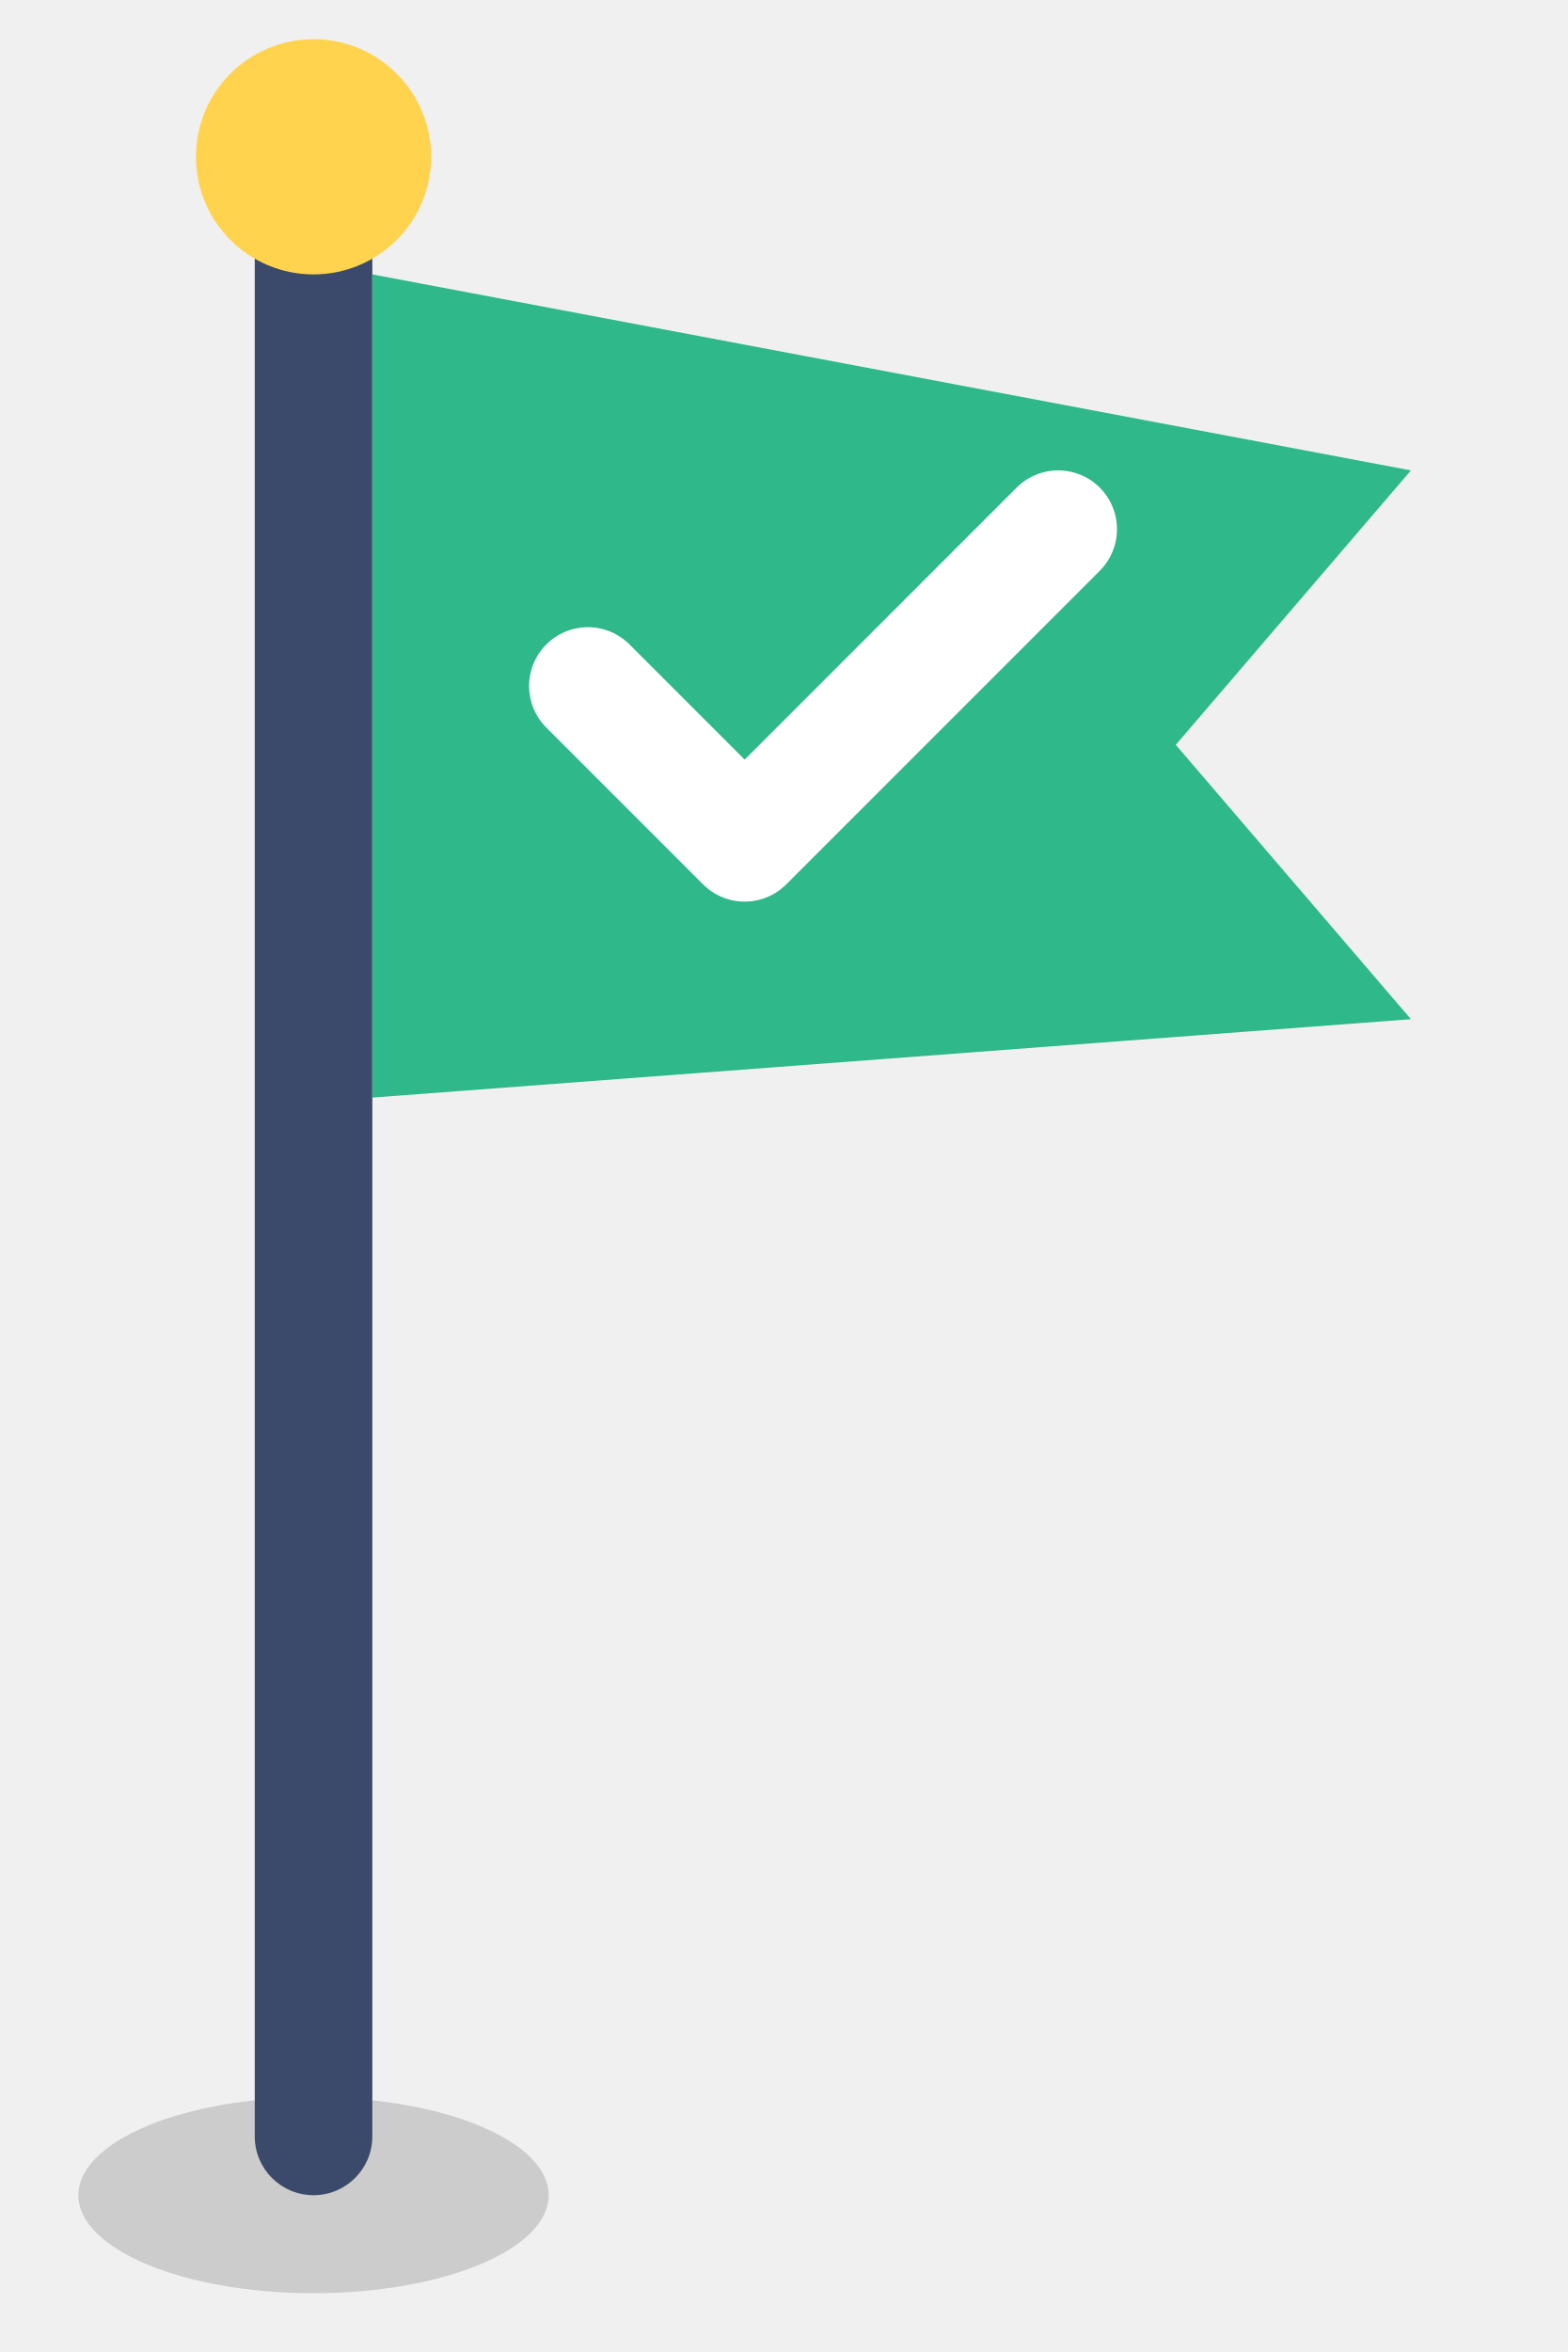
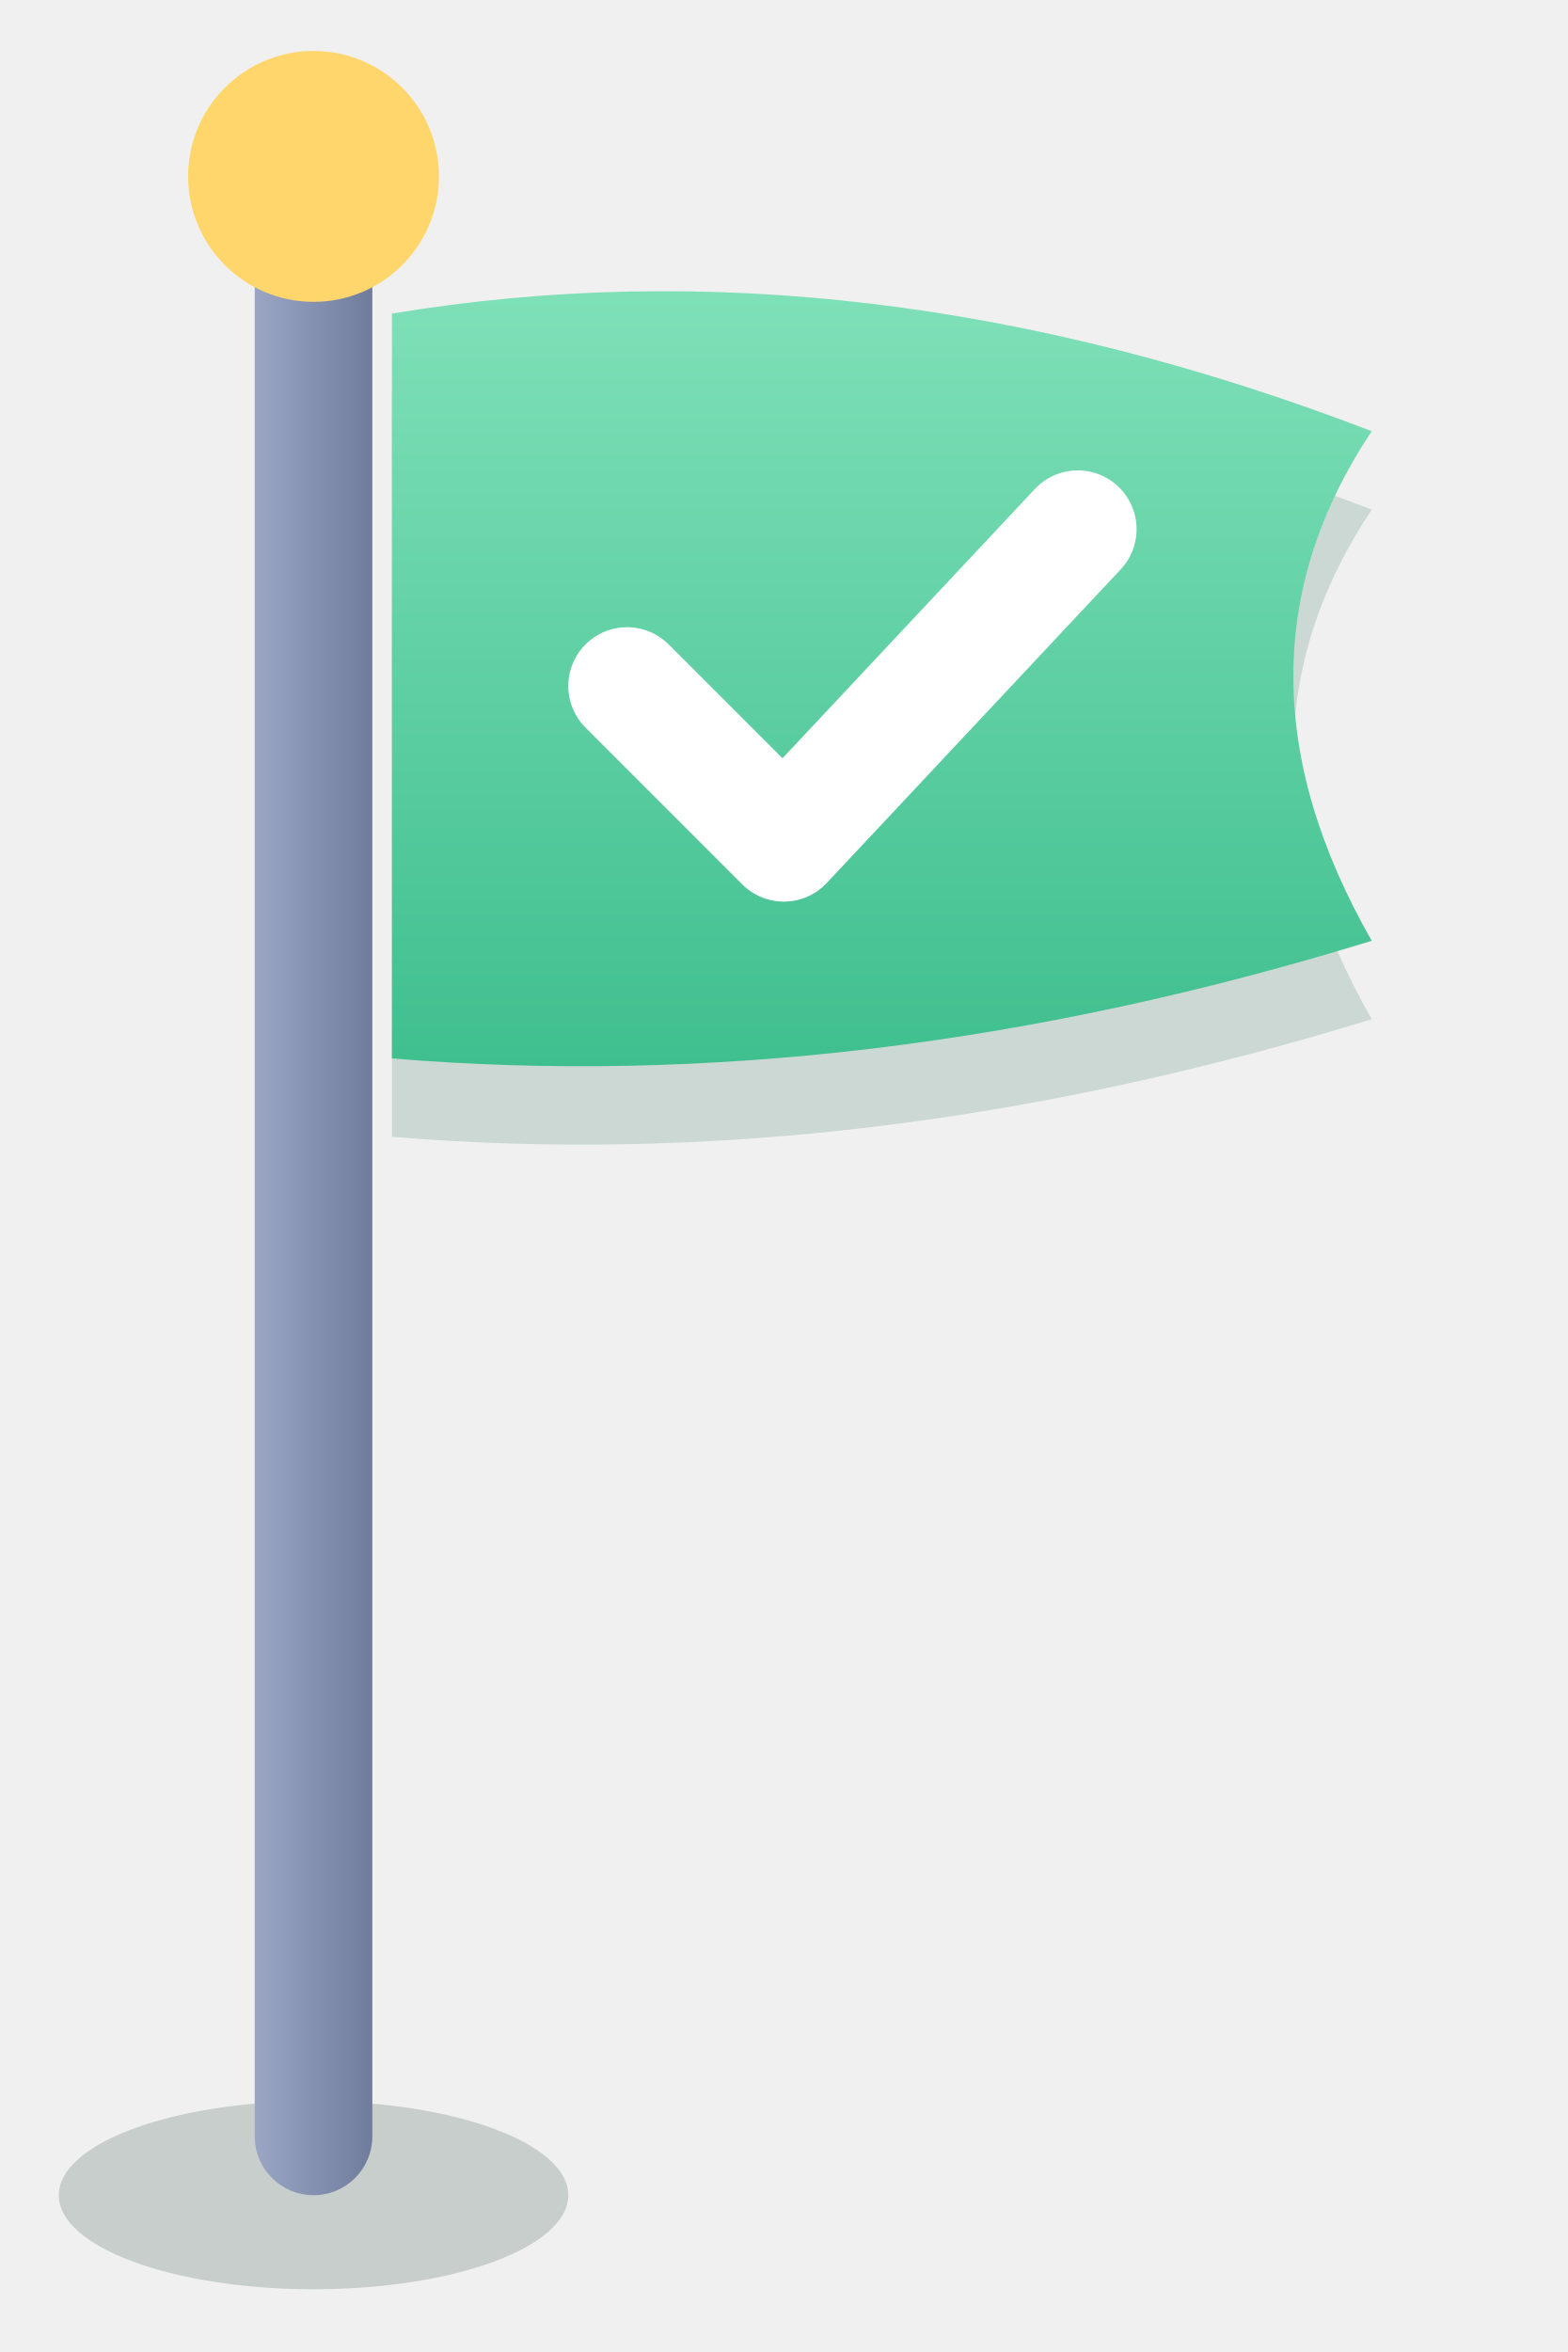
<svg xmlns="http://www.w3.org/2000/svg" viewBox="0 0 40 60" width="40" height="60">
-   <ellipse cx="8" cy="56" rx="6" ry="2.5" fill="#000000" opacity="0.15" />
-   <rect x="6.5" y="4" width="3" height="52" rx="1.5" fill="#3b4a6b" />
-   <circle cx="8" cy="4" r="3" fill="#ffd34d" />
-   <path d="M9.5 7 L36 12 L30 19 L36 26 L9.5 28 Z" fill="#2fb88a" />
-   <path d="M15 17.5 L19 21.5 L27 13.5" stroke="#ffffff" stroke-width="3" fill="none" stroke-linecap="round" stroke-linejoin="round" />
+   <defs>
+     <linearGradient id="g0" x1="0" y1="0" x2="1" y2="0">
+       <stop offset="0" stop-color="#9aa6c4" />
+       <stop offset="1" stop-color="#6f7c9c" />
+     </linearGradient>
+     <linearGradient id="g1" x1="0" y1="0" x2="0" y2="1">
+       <stop offset="0" stop-color="#7fe0b8" />
+       <stop offset="1" stop-color="#3fbf8f" />
+     </linearGradient>
+   </defs>
+   <ellipse cx="8" cy="56" rx="6.5" ry="2.4" fill="#28463c" opacity="0.2" />
+   <rect x="6.5" y="5" width="3" height="51" rx="1.5" fill="url(#g0)" />
+   <circle cx="8" cy="4.5" r="3.2" fill="#ffd66b" />
+   <path d="M10 8 Q22 6 35 11 Q31 17 35 24 Q22 28 10 27 Z" fill="#1f6a50" opacity="0.18" transform="translate(0 2)" />
+   <path d="M10 8 Q22 6 35 11 Q31 17 35 24 Q22 28 10 27 Z" fill="url(#g1)" />
+   <path d="M16 17.5 L20 21.5 L27.5 13.5" fill="none" stroke="#fff" stroke-width="3" stroke-linecap="round" stroke-linejoin="round" />
</svg>
